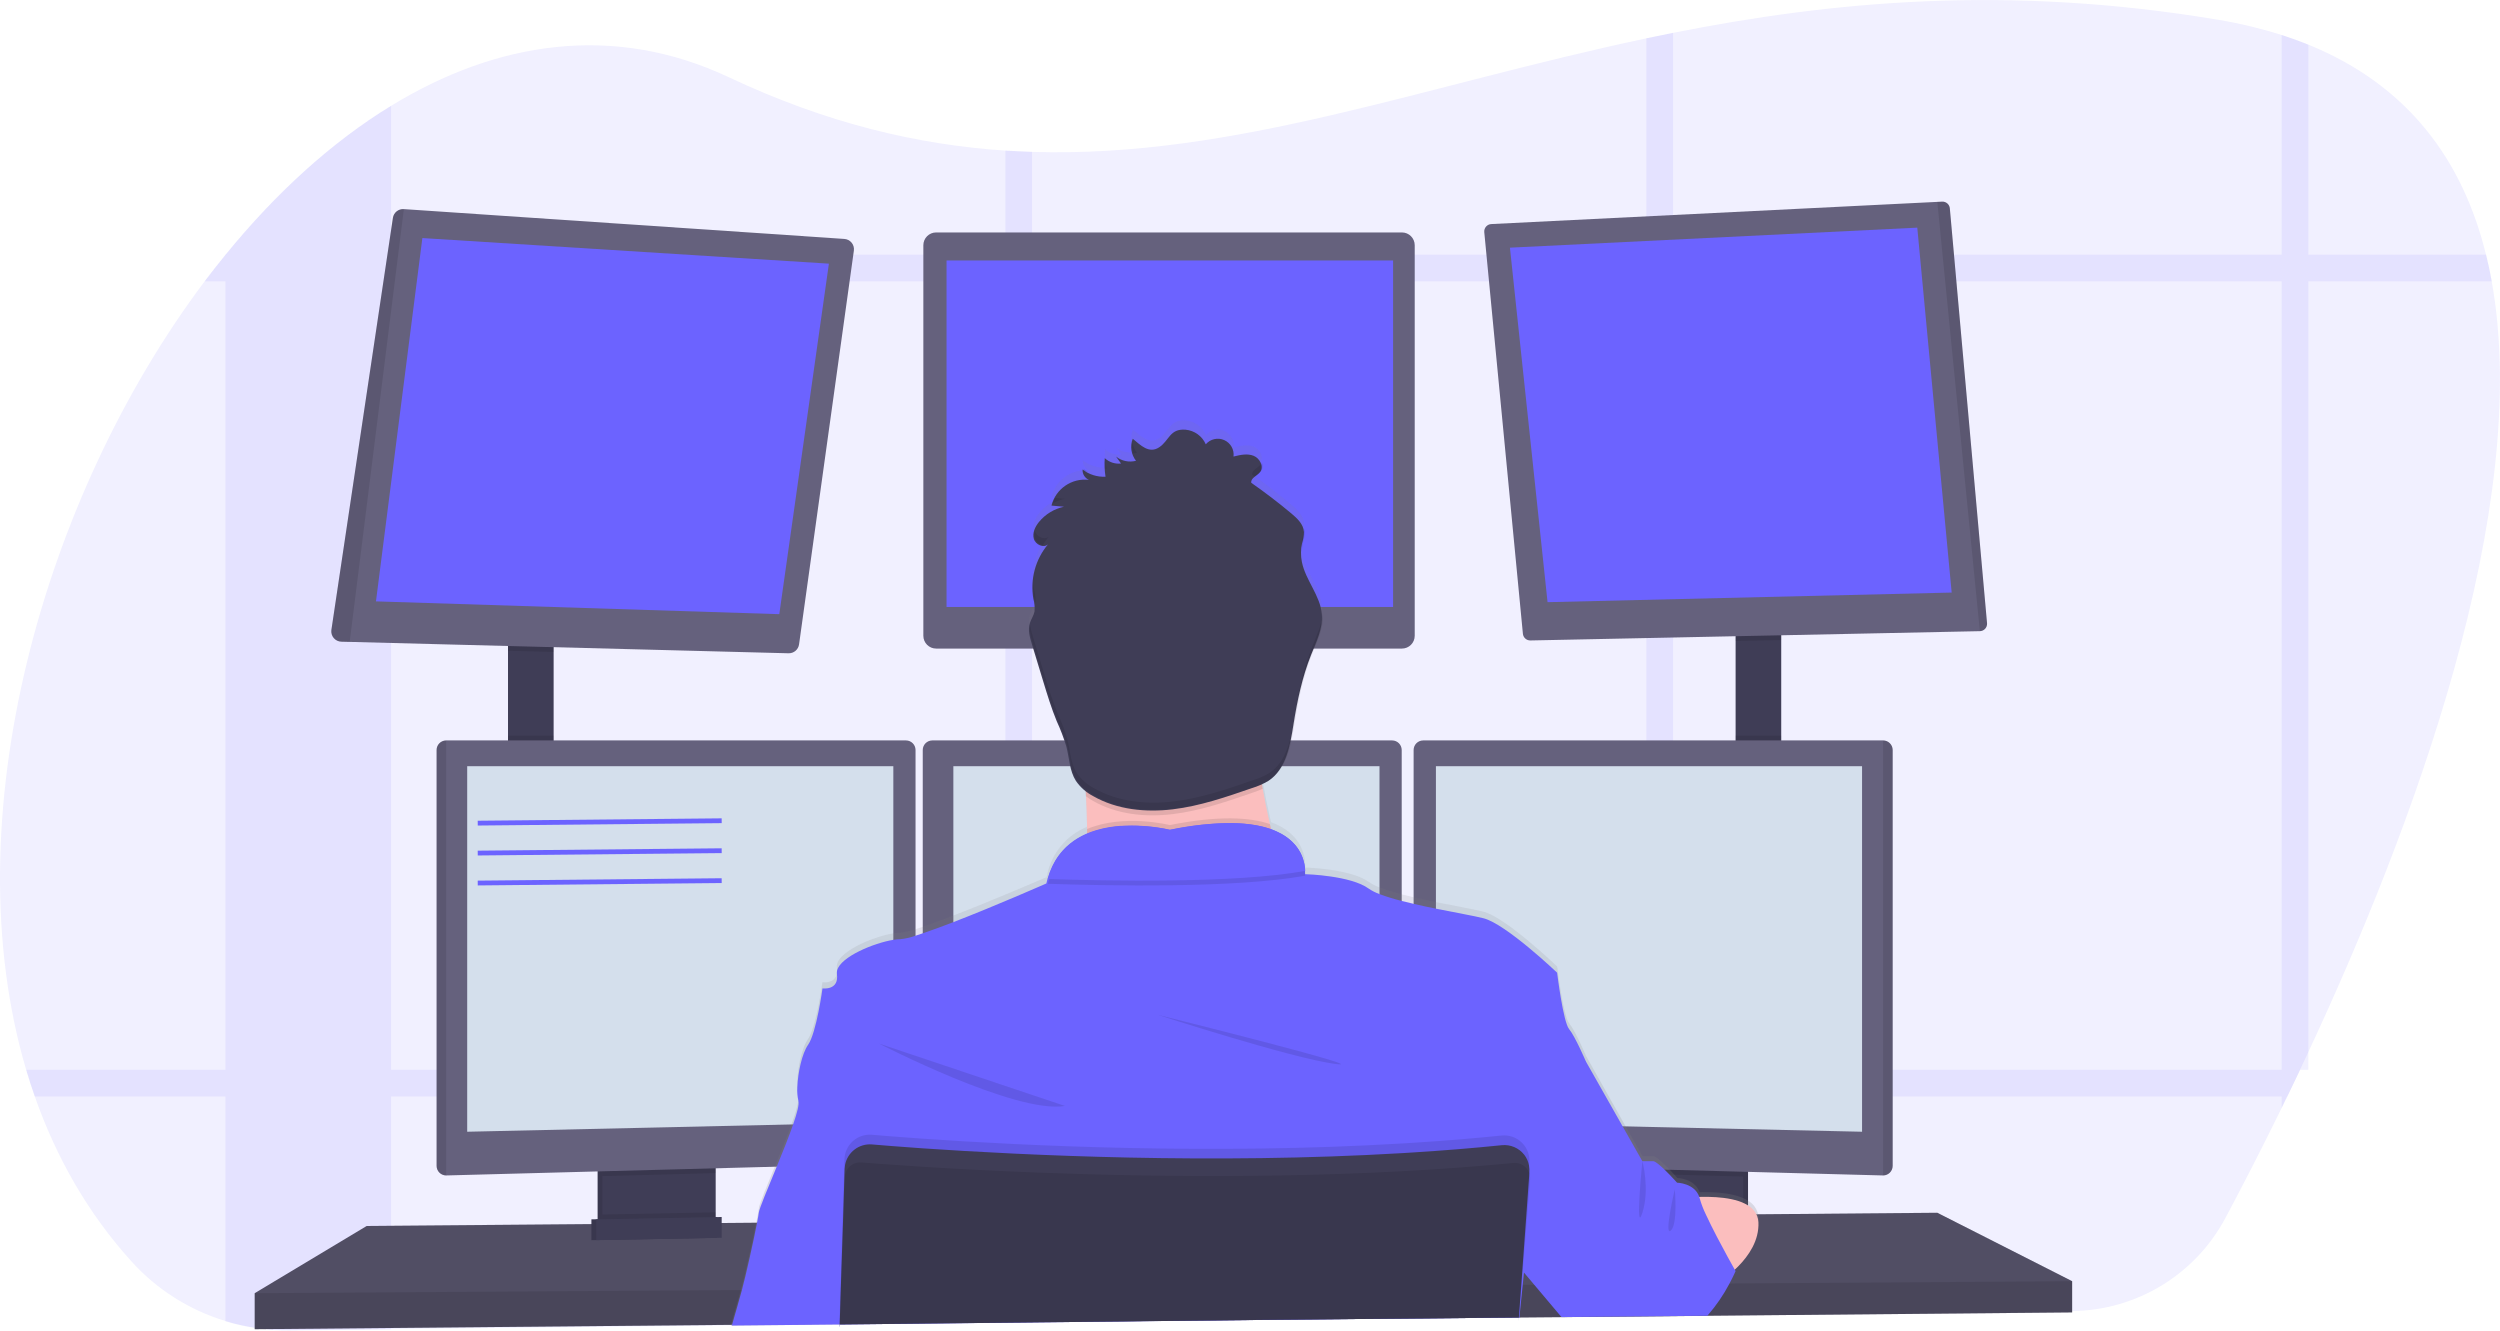
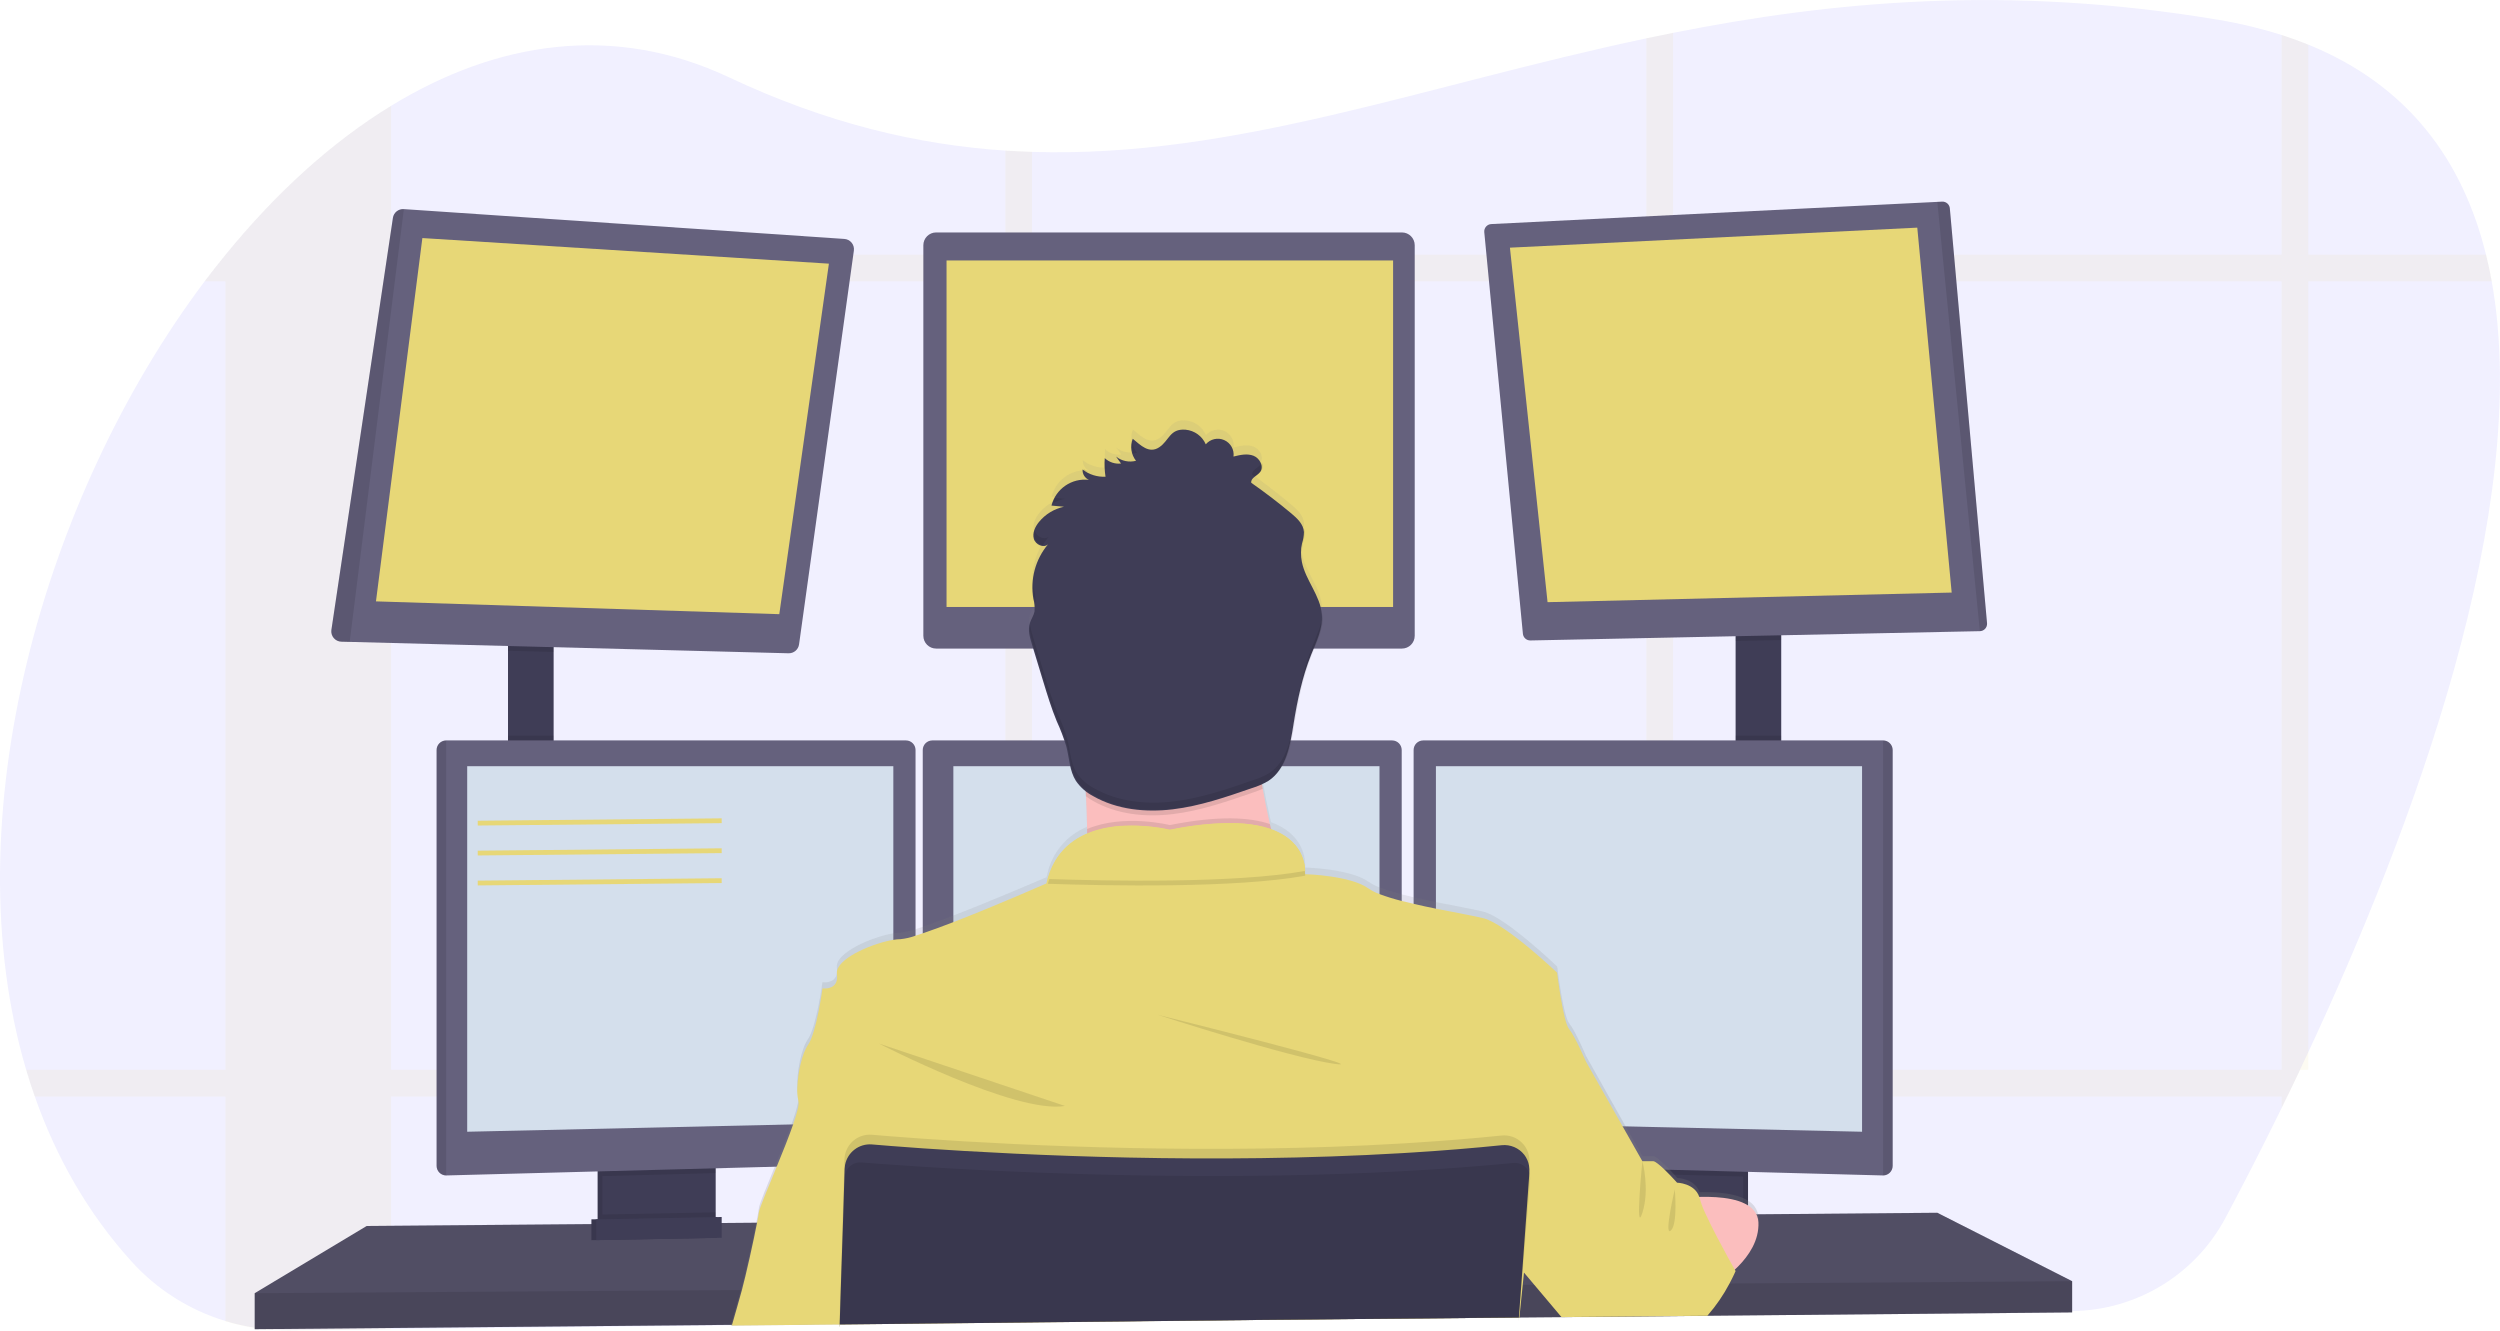
<svg xmlns="http://www.w3.org/2000/svg" id="59725d3d-bdd8-4af0-9b66-49b8d09410bc" data-name="Layer 1" width="1041.32" height="554.17" viewBox="0 0 1041.32 554.17">
  <defs>
    <linearGradient id="dff037aa-d578-4bab-81e7-399360663117" x1="597.75" y1="725.44" x2="597.75" y2="347.69" gradientUnits="userSpaceOnUse">
      <stop offset="0" stop-color="gray" stop-opacity="0.25" />
      <stop offset="0.54" stop-color="gray" stop-opacity="0.12" />
      <stop offset="1" stop-color="gray" stop-opacity="0.1" />
    </linearGradient>
  </defs>
  <path d="M1040.82,611.12q-1.74,3.75-3.47,7.4-2.7,5.67-5.33,11.12c-.78,1.61-1.56,3.19-2.32,4.77-8.6,17.57-16.63,33.11-23.45,45.89A73.21,73.21,0,0,1,942.44,719l-151.65,1.65h-1.6l-13,.14-11.12.12-34.1.37-1.38,0-17.36.19h-.53l-107,1.16-95.51,1-11.11.12-69,.75H429l-44.75.48h-.48l-141.5,1.53-42.33.46a88.07,88.07,0,0,1-26.67-3.82,86.39,86.39,0,0,1-39.09-24.75C116,678.37,102.75,655,93.85,629.64q-1.93-5.49-3.6-11.12C59.44,514.37,97,380,164.6,290.08q4.25-5.64,8.64-11l.07-.08c20.79-25.52,44.1-46.84,68.93-62,44-26.91,92.75-34.49,140.7-11.9,40.57,19.12,78.45,28.11,115.17,30.55,3.71.24,7.42.42,11.11.53,84.23,2.65,163.17-27.7,255.87-47.29,3.69-.78,7.39-1.55,11.12-2.28,66.13-13.16,139.49-20.1,226.73-5.51a189.09,189.09,0,0,1,26.76,6.4q5.77,1.86,11.12,4c41.64,16.94,64.35,48.24,74,87.46q1.37,5.46,2.37,11.11C1134.3,384.41,1084.19,518.23,1040.82,611.12Z" transform="translate(-79.34 -172.91)" fill="#6c63ff" opacity="0.1" />
  <g opacity="0.1">
-     <path d="M242.24,217V726.62l-42.33.46a88.07,88.07,0,0,1-26.67-3.82V279h.07C194.1,253.45,217.41,232.13,242.24,217Z" transform="translate(-79.34 -172.91)" fill="#6c63ff" />
-     <path d="M1117.24,290.08H164.6q4.25-5.64,8.64-11V279h941.63Q1116.24,284.43,1117.24,290.08Z" transform="translate(-79.34 -172.91)" fill="#6c63ff" />
-     <path d="M1040.82,191.51v427h-3.47q-2.7,5.67-5.33,11.12c-.78,1.61-1.56,3.19-2.32,4.77V187.47Q1035.47,189.33,1040.82,191.51Z" transform="translate(-79.34 -172.91)" fill="#6c63ff" />
-     <path d="M776.21,186.58V720.83l-11.12.12V188.86C768.78,188.08,772.48,187.31,776.21,186.58Z" transform="translate(-79.34 -172.91)" fill="#6c63ff" />
-     <path d="M509.22,236.15V723.73l-11.11.12V235.62C501.82,235.86,505.53,236,509.22,236.15Z" transform="translate(-79.34 -172.91)" fill="#6c63ff" />
-     <path d="M1037.35,618.52q-2.7,5.67-5.33,11.12H93.85q-1.93-5.49-3.6-11.12Z" transform="translate(-79.34 -172.91)" fill="#6c63ff" />
+     <path d="M242.24,217V726.62l-42.33.46a88.07,88.07,0,0,1-26.67-3.82V279h.07C194.1,253.45,217.41,232.13,242.24,217Z" transform="translate(-79.34 -172.91)" fill="#E7D777" />
+     <path d="M1117.24,290.08H164.6q4.25-5.64,8.64-11V279h941.63Q1116.24,284.43,1117.24,290.08Z" transform="translate(-79.34 -172.91)" fill="#E7D777" />
+     <path d="M1040.82,191.51v427h-3.47q-2.7,5.67-5.33,11.12c-.78,1.61-1.56,3.19-2.32,4.77V187.47Q1035.47,189.33,1040.82,191.51Z" transform="translate(-79.34 -172.91)" fill="#E7D777" />
+     <path d="M776.21,186.58V720.83l-11.12.12V188.86C768.78,188.08,772.48,187.31,776.21,186.58Z" transform="translate(-79.34 -172.91)" fill="#E7D777" />
+     <path d="M509.22,236.15V723.73l-11.11.12V235.62C501.82,235.86,505.53,236,509.22,236.15Z" transform="translate(-79.34 -172.91)" fill="#E7D777" />
+     <path d="M1037.35,618.52q-2.7,5.67-5.33,11.12H93.85q-1.93-5.49-3.6-11.12Z" transform="translate(-79.34 -172.91)" fill="#E7D777" />
  </g>
  <rect x="211.6" y="265.83" width="19" height="57.66" fill="#3f3d56" />
  <rect x="722.93" y="262.83" width="19" height="61" fill="#3f3d56" />
  <polygon points="863.1 533.65 863.1 546.65 711.18 548.05 709.56 548.08 651.82 548.61 650.44 548.63 632.89 548.78 632.37 548.78 525.39 549.77 349.78 551.4 349.63 551.4 304.98 551.82 304.5 551.83 106.1 553.65 106.1 538.65 152.75 510.65 246.35 509.87 248.35 509.86 249.01 509.85 251.01 509.82 295.95 509.45 297.96 509.44 298.6 509.43 300.6 509.42 315.01 509.3 315.39 509.29 350.94 508.99 351.23 508.99 628.63 506.65 635.42 506.6 636.1 506.6 641.28 506.55 678.93 506.24 680.93 506.21 682.78 506.19 683.74 506.19 695.45 506.1 697.77 506.07 700.88 506.05 710.63 505.96 726.1 505.83 728.1 505.81 731.58 505.79 732.23 505.79 806.94 505.15 863.1 533.65" fill="#65617d" />
  <polygon points="863.1 533.65 863.1 546.65 711.18 548.05 709.56 548.08 651.82 548.61 650.44 548.63 632.89 548.78 632.37 548.78 525.39 549.77 349.78 551.4 349.63 551.4 304.98 551.82 304.5 551.83 106.1 553.65 106.1 538.65 152.75 510.65 246.35 509.87 248.35 509.86 249.01 509.85 251.01 509.82 295.95 509.45 297.96 509.44 298.6 509.43 300.6 509.42 315.01 509.3 315.39 509.29 350.94 508.99 351.23 508.99 628.63 506.65 635.42 506.6 636.1 506.6 641.28 506.55 678.93 506.24 680.93 506.21 682.78 506.19 683.74 506.19 695.45 506.1 697.77 506.07 700.88 506.05 710.63 505.96 726.1 505.83 728.1 505.81 731.58 505.79 732.23 505.79 806.94 505.15 863.1 533.65" opacity="0.2" />
  <path d="M375.44,656.57v24.49a6.13,6.13,0,0,1-3.5,5.54,6,6,0,0,1-2.5.6l-34.9.74a6,6,0,0,1-2.7-.57,6.12,6.12,0,0,1-3.57-5.57V656.57Z" transform="translate(-79.34 -172.91)" fill="#3f3d56" />
  <path d="M375.44,656.57v24.49a6.13,6.13,0,0,1-3.5,5.54,6,6,0,0,1-2.5.6l-34.9.74a6,6,0,0,1-2.7-.57,6.12,6.12,0,0,1-3.57-5.57V656.57Z" transform="translate(-79.34 -172.91)" opacity="0.1" />
  <path d="M377.44,656.57v24.49a6.13,6.13,0,0,1-3.5,5.54,6,6,0,0,1-2.5.6l-34.9.74a6,6,0,0,1-2.7-.57,6.12,6.12,0,0,1-3.57-5.57V656.57Z" transform="translate(-79.34 -172.91)" fill="#3f3d56" />
  <rect x="680.93" y="483.66" width="47.17" height="31.5" fill="#3f3d56" />
  <rect x="680.93" y="483.66" width="47.17" height="31.5" opacity="0.1" />
  <rect x="678.93" y="483.66" width="47.17" height="31.5" fill="#3f3d56" />
  <polygon points="230.6 265.82 230.6 271.55 211.6 271.06 211.6 265.82 230.6 265.82" opacity="0.1" />
  <path d="M435,277.31l-22.83,164a4.3,4.3,0,0,1-4.37,3.71L225,440.28l-3.47-.09a4.3,4.3,0,0,1-4.16-4.87L243,263.64a4.3,4.3,0,0,1,4.54-3.63L431,272.43A4.29,4.29,0,0,1,435,277.31Z" transform="translate(-79.34 -172.91)" fill="#65617d" />
-   <polygon points="175.93 99.16 156.6 250.49 324.6 255.82 345.26 109.82 175.93 99.16" fill="#6c63ff" />
+   <polygon points="175.93 99.16 156.6 250.49 324.6 255.82 345.26 109.82 175.93 99.16" fill="#E7D777" />
  <rect x="384.6" y="96.82" width="204.67" height="173.33" rx="5.33" ry="5.33" fill="#65617d" />
-   <rect x="394.26" y="108.49" width="186" height="144.33" fill="#6c63ff" />
+   <rect x="394.26" y="108.49" width="186" height="144.33" fill="#E7D777" />
  <polygon points="741.93 262.82 741.93 266.61 722.93 267 722.93 262.82 741.93 262.82" opacity="0.1" />
  <path d="M907,432.53a3.08,3.08,0,0,1-3,3.28L716.8,439.68a3.08,3.08,0,0,1-3.13-2.79L697.58,269.61a3.08,3.08,0,0,1,2.92-3.37L886.28,257l2-.1a3.07,3.07,0,0,1,3.22,2.8Z" transform="translate(-79.34 -172.91)" fill="#65617d" />
-   <polygon points="628.93 103.16 798.6 94.82 812.93 246.82 644.6 250.82 628.93 103.16" fill="#6c63ff" />
+   <polygon points="628.93 103.16 798.6 94.82 812.93 246.82 644.6 250.82 628.93 103.16" fill="#E7D777" />
  <path d="M907,432.53a3.08,3.08,0,0,1-3,3.28L886.28,257l2-.1a3.07,3.07,0,0,1,3.22,2.8Z" transform="translate(-79.34 -172.91)" opacity="0.1" />
  <path d="M247.57,260,225,440.28l-3.47-.09a4.3,4.3,0,0,1-4.16-4.87L243,263.64A4.3,4.3,0,0,1,247.57,260Z" transform="translate(-79.34 -172.91)" opacity="0.1" />
  <rect x="211.6" y="306.41" width="19" height="17.08" opacity="0.1" />
  <polygon points="298.1 483.65 298.1 488.62 250.93 489.88 250.93 483.65 298.1 483.65" opacity="0.1" />
  <path d="M460.69,485.27v168.2a4,4,0,0,1-3.85,3.95l-191.65,5.1h-.05a4,4,0,0,1-3.95-3.95V485.27a4,4,0,0,1,3.95-3.95h191.6A4,4,0,0,1,460.69,485.27Z" transform="translate(-79.34 -172.91)" fill="#65617d" />
  <path d="M265.19,481.32v181.2h-.05a4,4,0,0,1-3.95-3.95V485.27a4,4,0,0,1,3.95-3.95Z" transform="translate(-79.34 -172.91)" opacity="0.1" />
  <polygon points="194.6 319.15 372.1 319.15 372.1 467.4 194.6 471.4 194.6 319.15" fill="#d4dfec" />
  <rect x="722.93" y="306.41" width="19" height="17.42" opacity="0.1" />
  <polygon points="726.1 483.65 726.1 490.06 678.93 488.8 678.93 483.65 726.1 483.65" opacity="0.1" />
  <path d="M867.69,485.27v173.3a4,4,0,0,1-4,3.95h0L672,657.42a4,4,0,0,1-3.85-3.95V485.27a4,4,0,0,1,3.95-3.95h191.6A4,4,0,0,1,867.69,485.27Z" transform="translate(-79.34 -172.91)" fill="#65617d" />
  <path d="M867.69,485.27v173.3a4,4,0,0,1-4,3.95h0V481.32h0A4,4,0,0,1,867.69,485.27Z" transform="translate(-79.34 -172.91)" opacity="0.1" />
  <polygon points="775.6 319.15 598.1 319.15 598.1 467.4 775.6 471.4 775.6 319.15" fill="#d4dfec" />
  <path d="M663.19,485.27v168.2a4,4,0,0,1-3.85,3.95l-191.65,5.1h0a4,4,0,0,1-4-3.95V485.27a4,4,0,0,1,3.95-3.95h191.6A4,4,0,0,1,663.19,485.27Z" transform="translate(-79.34 -172.91)" fill="#65617d" />
  <polygon points="397.1 319.15 574.6 319.15 574.6 467.4 397.1 471.4 397.1 319.15" fill="#d4dfec" />
  <polygon points="863.1 533.65 863.1 546.65 711.18 548.05 709.56 548.08 651.82 548.61 650.44 548.63 632.89 548.78 632.37 548.78 525.39 549.77 349.78 551.4 349.63 551.4 304.98 551.82 304.5 551.83 106.1 553.65 106.1 538.65 308.61 537.32 309.09 537.32 350.08 537.04 350.27 537.04 633.35 535.17 633.64 535.17 633.81 535.16 634.28 535.16 639.07 535.13 640.53 535.13 715.02 534.63 719.42 534.61 720.4 534.6 863.1 533.65" opacity="0.1" />
  <circle cx="487.26" cy="272.16" r="51.33" fill="#fbbebe" />
  <path d="M383.74,725.09c0-.11.06-.23.1-.35,1-3.59,2.78-9.66,4.11-14.51.17-.6.33-1.19.48-1.75,1.47-5.47,4.33-18.28,5.92-26.27.56-2.81,1-5,1.09-6.1.2-1.69,3.21-8.92,6.62-17.23,2.39-5.84,5-12.22,6.91-17.6a61.38,61.38,0,0,0,2.93-9.85,5.1,5.1,0,0,0,0-2.13,14.69,14.69,0,0,1-.48-3.5v0c-.23-6.2,1.62-16,4.48-20.11,3.5-5,6-23.66,6-23.66s5.18.75,6-3.53a6.15,6.15,0,0,0,.1-1.4,7.41,7.41,0,0,0-.09-1.11c-.89-6.24,14.72-12.88,23.5-14.31a19.67,19.67,0,0,1,3-.28,27.24,27.24,0,0,0,6.25-1.44q1.4-.43,3-1c3.68-1.24,8.08-2.88,12.75-4.68,17.56-6.81,38.82-16,38.82-16,.15-.71.32-1.39.51-2.06a27.71,27.71,0,0,1,16.35-18.93h0c0-.66,0-1.33,0-2,0-3.45-.15-7-.3-10.54,0-.69-.06-1.38-.1-2.07,0-.2,0-.41,0-.61s0-.35,0-.52c0-.7-.07-1.4-.11-2.09l-.18-.14a16.41,16.41,0,0,1-3.9-4.2,15.27,15.27,0,0,1-1.42-3c-1.25-3.39-1.54-7.17-2.38-10.75l-.18-.74a84,84,0,0,0-4-10.58c-2.21-5.42-3.91-11-5.6-16.65q-1.54-5.13-3.11-10.28l-1.58-5.24c-.3-1-.6-2-.83-3v0a13.27,13.27,0,0,1-.26-1.4,0,0,0,0,1,0,0,10,10,0,0,1,.24-4.61,32.09,32.09,0,0,1,1.32-3,7.87,7.87,0,0,0,.5-1.38v0a3,3,0,0,0,.08-.32,5.65,5.65,0,0,0,.11-1.08,18.46,18.46,0,0,0-.52-3.89.07.07,0,0,1,0-.05,2.56,2.56,0,0,0-.05-.27,25.48,25.48,0,0,1-.36-3,28.45,28.45,0,0,1,3.47-15.57l.19-.36a25.22,25.22,0,0,1,1.84-2.78h0c.31-.42.63-.82,1-1.22-1.4,1.34-3.7.75-5-.69a3.61,3.61,0,0,1-.55-.75,3.81,3.81,0,0,1-.23-.45c-.05-.12-.09-.25-.13-.38-.7-2.45.52-5.06,2.12-7.05a18.49,18.49,0,0,1,5.74-4.7h0a3.84,3.84,0,0,1,.4-.21,17.12,17.12,0,0,1,2.64-1.06h0a15.06,15.06,0,0,1,1.63-.44l-3.71-.34-1.5-.14a14.49,14.49,0,0,1,13-10.91h1.08a11.73,11.73,0,0,1,1.57.13,4.44,4.44,0,0,1-2.65-4.33,14.41,14.41,0,0,0,9.19,3.06h.38a30,30,0,0,1-.34-3.27h0a0,0,0,0,1,0,0,0,0,0,0,1,0,0,33.19,33.19,0,0,1,0-4.46,8.44,8.44,0,0,0,6.78,2.26l-2.08-2.9a9.49,9.49,0,0,0,6.56,2.05l.48-.05a7,7,0,0,0,1.19-.23l.09,0c-.19-.24-.36-.49-.53-.75l-.06-.12a9.67,9.67,0,0,1-1-2.09,6.59,6.59,0,0,1-.24-.87h0a8.75,8.75,0,0,1,.45-5.45c3.23,2.7,6.77,6.39,11,3.6s4.37-7.91,11-7.39a10.2,10.2,0,0,1,8.41,6.12,6.75,6.75,0,0,1,7.67-1.75,6.85,6.85,0,0,1,3.88,6.89c2.75-.69,5.71-1.37,8.35-.33s4.34,4.41,2.84,6.66a1.43,1.43,0,0,1-.14.2c-1.23,1.59-3.95,2.46-3.66,4.46l.42.3,1.3.94a.05.05,0,0,1,0,0q7.65,5.52,14.9,11.6c2.48,2.08,5.12,4.58,5.29,7.83a8.64,8.64,0,0,1-.24,2.37h0c-.16.78-.38,1.56-.55,2.34a19.51,19.51,0,0,0-.34,6.05h0c.07.59.16,1.17.27,1.76,1.53,7.73,7.71,14.11,8.32,22l0,.56a17.78,17.78,0,0,1-.07,2.53c-.46,4.8-2.68,9.41-4.48,14-.11.28-.22.56-.32.84-3.47,9-5.47,18.59-7,28.16a100.26,100.26,0,0,1-2,10.09A26.73,26.73,0,0,1,611,492.07a16.22,16.22,0,0,1-3.36,3,18.67,18.67,0,0,1-2.65,1.41s0,0,0,.06c.11.61.2,1.22.31,1.83.06.32.11.64.17,1h0a.14.14,0,0,0,0,.06c.84,4.73,1.8,9.36,2.81,13.76l.51,2.19c12.6,4.55,14.09,13.87,14.18,17.44a9.64,9.64,0,0,1,0,1.43s19,.5,26.5,6a20.34,20.34,0,0,0,4.51,2.3,83,83,0,0,0,9.25,2.89c1.61.42,3.29.83,5,1.23,3,.69,6.18,1.36,9.25,2,8.19,1.65,15.9,3,19.81,4,9.33,2.36,30.67,22.82,30.67,22.82s2.5,20.64,5,23.65,7,13.59,7,13.59l16.54,29.41,7,12.37h4.5c.62,0,1.84.88,3.21,2.1,1.19,1.06,2.51,2.38,3.67,3.58l1.92,2.05,1.2,1.33s7.27.18,9.24,5.93c5.92-.17,13.19.22,18.28,2.5a14.14,14.14,0,0,1,2,1.08,8.68,8.68,0,0,1,4.13,5.66,8.34,8.34,0,0,1,.18,1.44c0,.57,0,1.14,0,1.7-.36,7.57-5.29,13.87-9.82,18.11l.32.57s-.15.36-.44,1c-.08.19-.18.4-.29.64h0c-.59,1.26-1.53,3.15-2.76,5.36a63.31,63.31,0,0,1-9.57,13.17l-.29.3-57.74.53-.17-.2L719.87,708l-5.57-6.64-.17-.21-.16,1.59-.54,5.3-1.3,12.81-.07.64,0,.17-.15,1.48.11-1.48h-.29l-107,1L429.11,724.6l0,.84h-.14l0-.84-44.75.48Z" transform="translate(-79.34 -172.91)" fill="url(#dff037aa-d578-4bab-81e7-399360663117)" />
  <path d="M617.94,550.07s-99.5,12-90,0c3.44-4.34,4.39-17.2,4.2-31.85-.06-4.45-.22-9.06-.45-13.65-1.1-22-3.75-43.5-3.75-43.5s87-41,77-8.5c-4,13.13-2.69,31.57.35,48.88.89,5.05,1.92,10,3,14.7A344.67,344.67,0,0,0,617.94,550.07Z" transform="translate(-79.34 -172.91)" fill="#fbbebe" />
  <path d="M617.94,550.07s-99.5,12-90,0c3.44-4.34,4.39-17.2,4.2-31.85,15.17-6.48,34.47-1.65,34.47-1.65,20.32-4.05,33.35-3.26,41.68-.42A344.67,344.67,0,0,0,617.94,550.07Z" transform="translate(-79.34 -172.91)" opacity="0.1" />
-   <path d="M429.08,725.44l0-.84,175.62-1.91,107-1H712l-.11,1.48.15-1.48h.19l0-.17,1.37-13.45.52-5.09.16-1.59.14-1.33,6.18-20.61,6.18-20.58,5.2-17.33,7.94-26.48s-4.5-10.5-7-13.5-5-23.5-5-23.5-21.34-20.33-30.67-22.67c-3.91-1-11.63-2.33-19.83-4-3.07-.62-6.22-1.28-9.25-2-1.71-.39-3.39-.8-5-1.21a87.91,87.91,0,0,1-9.25-2.86,20.7,20.7,0,0,1-4.5-2.29c-7.35-5.39-25.77-6-26.48-6h0a.42.42,0,0,1,0-.07v-.09a10.26,10.26,0,0,0,0-1.26c0-.4,0-.87-.09-1.4,0-.16,0-.33-.07-.5-.05-.36-.11-.74-.2-1.14a5,5,0,0,0-.12-.53,17.21,17.21,0,0,0-1.25-3.49c-.07-.16-.16-.33-.24-.49a18.25,18.25,0,0,0-1.7-2.63c-.13-.17-.27-.35-.42-.52a19.58,19.58,0,0,0-2.72-2.64c-.27-.21-.55-.43-.84-.63a4.67,4.67,0,0,0-.51-.36l-.89-.58-.83-.48c-.73-.4-1.5-.79-2.34-1.16-.26-.12-.54-.23-.82-.34s-.72-.28-1.09-.42l-.06,0L608,518c-.57-.19-1.15-.36-1.76-.53l-.93-.24-1-.23-1-.21c-1-.2-2.07-.38-3.19-.52l-1.14-.14-1.17-.12-1.21-.1-1.72-.1-2-.07a124.68,124.68,0,0,0-26.24,2.79,72.27,72.27,0,0,0-18.26-1.68l-.87,0-1,.06-.64,0-1.29.12c-.43,0-.87.09-1.3.15s-.88.11-1.31.18l-.66.11c-.65.11-1.31.23-2,.37q-.33.06-.66.15c-.87.19-1.74.42-2.6.68-.43.12-.86.26-1.29.41-.22.06-.43.14-.64.22l-.64.23-.63.25-.75.3c-.38.16-.75.33-1.12.51-.21.09-.42.19-.62.3s-.41.2-.6.31a27.75,27.75,0,0,0-6.21,4.38l-.51.49-.5.51c-.17.17-.33.35-.49.53a23.82,23.82,0,0,0-1.82,2.25c-.16.21-.31.42-.46.64a26.69,26.69,0,0,0-1.72,2.92c-.13.24-.25.49-.37.73a32.7,32.7,0,0,0-2,5.25q-.28,1-.51,2S494,550.24,476.44,557c-4.67,1.8-9.07,3.43-12.75,4.66-1.07.36-2.07.69-3,1a26.7,26.7,0,0,1-6.25,1.44,19.67,19.67,0,0,0-3,.28c-8.07,1.31-21.9,7-23.41,12.71a3.69,3.69,0,0,0-.1,1.4s0,.07,0,.11c1,7-6,6-6,6s-2.5,18.5-6,23.5c-2.53,3.6-4.26,11.63-4.48,17.69v0a19.61,19.61,0,0,0,.44,5.63c0,.05,0,.1,0,.14.4,1.34-.56,5-2.19,9.69-1.77,5.15-4.35,11.55-6.83,17.59-3.74,9.12-7.26,17.4-7.48,19.22-.09.81-.35,2.26-.71,4.13-1.46,7.62-4.7,22.13-6.3,28-1.19,4.38-2.92,10.38-4.11,14.5,0,.12-.07.24-.1.35L429,724.6l0,.84h.14Z" transform="translate(-79.34 -172.91)" fill="#6c63ff" />
+   <path d="M429.08,725.44l0-.84,175.62-1.91,107-1H712l-.11,1.48.15-1.48h.19l0-.17,1.37-13.45.52-5.09.16-1.59.14-1.33,6.18-20.61,6.18-20.58,5.2-17.33,7.94-26.48s-4.5-10.5-7-13.5-5-23.5-5-23.5-21.34-20.33-30.67-22.67c-3.91-1-11.63-2.33-19.83-4-3.07-.62-6.22-1.28-9.25-2-1.71-.39-3.39-.8-5-1.21a87.91,87.91,0,0,1-9.25-2.86,20.7,20.7,0,0,1-4.5-2.29c-7.35-5.39-25.77-6-26.48-6h0a.42.42,0,0,1,0-.07v-.09a10.26,10.26,0,0,0,0-1.26c0-.4,0-.87-.09-1.4,0-.16,0-.33-.07-.5-.05-.36-.11-.74-.2-1.14a5,5,0,0,0-.12-.53,17.21,17.21,0,0,0-1.25-3.49c-.07-.16-.16-.33-.24-.49a18.25,18.25,0,0,0-1.7-2.63c-.13-.17-.27-.35-.42-.52a19.58,19.58,0,0,0-2.72-2.64c-.27-.21-.55-.43-.84-.63a4.67,4.67,0,0,0-.51-.36l-.89-.58-.83-.48c-.73-.4-1.5-.79-2.34-1.16-.26-.12-.54-.23-.82-.34s-.72-.28-1.09-.42l-.06,0L608,518c-.57-.19-1.15-.36-1.76-.53l-.93-.24-1-.23-1-.21c-1-.2-2.07-.38-3.19-.52l-1.14-.14-1.17-.12-1.21-.1-1.72-.1-2-.07a124.68,124.68,0,0,0-26.24,2.79,72.27,72.27,0,0,0-18.26-1.68l-.87,0-1,.06-.64,0-1.29.12c-.43,0-.87.09-1.3.15s-.88.11-1.31.18l-.66.11c-.65.11-1.31.23-2,.37q-.33.06-.66.15c-.87.19-1.74.42-2.6.68-.43.12-.86.26-1.29.41-.22.06-.43.14-.64.22l-.64.23-.63.25-.75.3c-.38.16-.75.33-1.12.51-.21.09-.42.19-.62.3s-.41.2-.6.31a27.75,27.75,0,0,0-6.21,4.38l-.51.49-.5.51c-.17.17-.33.35-.49.53a23.82,23.82,0,0,0-1.82,2.25c-.16.21-.31.42-.46.64a26.69,26.69,0,0,0-1.72,2.92c-.13.24-.25.49-.37.73a32.7,32.7,0,0,0-2,5.25q-.28,1-.51,2S494,550.24,476.44,557c-4.67,1.8-9.07,3.43-12.75,4.66-1.07.36-2.07.69-3,1a26.7,26.7,0,0,1-6.25,1.44,19.67,19.67,0,0,0-3,.28c-8.07,1.31-21.9,7-23.41,12.71a3.69,3.69,0,0,0-.1,1.4s0,.07,0,.11c1,7-6,6-6,6s-2.5,18.5-6,23.5c-2.53,3.6-4.26,11.63-4.48,17.69v0a19.61,19.61,0,0,0,.44,5.63c0,.05,0,.1,0,.14.4,1.34-.56,5-2.19,9.69-1.77,5.15-4.35,11.55-6.83,17.59-3.74,9.12-7.26,17.4-7.48,19.22-.09.81-.35,2.26-.71,4.13-1.46,7.62-4.7,22.13-6.3,28-1.19,4.38-2.92,10.38-4.11,14.5,0,.12-.07.24-.1.35L429,724.6l0,.84h.14Z" transform="translate(-79.34 -172.91)" fill="#E7D777" />
  <path d="M445.44,607.57s57,29.5,77.5,26Z" transform="translate(-79.34 -172.91)" opacity="0.1" />
  <path d="M561.44,595.57s55.5,18,74,20.5S561.44,595.57,561.44,595.57Z" transform="translate(-79.34 -172.91)" opacity="0.1" />
  <path d="M623,537.65c-29,5.34-83.6,4.19-107.2,3.38,8.65-31,50.83-20.46,50.83-20.46C618.84,510.15,622.84,531.77,623,537.65Z" transform="translate(-79.34 -172.91)" opacity="0.1" />
-   <path d="M623,535.65c-29,5.34-83.6,4.19-107.2,3.38,8.65-31,50.83-20.46,50.83-20.46C618.84,508.15,622.84,529.77,623,535.65Z" transform="translate(-79.34 -172.91)" fill="#6c63ff" />
+   <path d="M623,535.65c-29,5.34-83.6,4.19-107.2,3.38,8.65-31,50.83-20.46,50.83-20.46C618.84,508.15,622.84,529.77,623,535.65Z" transform="translate(-79.34 -172.91)" fill="#E7D777" />
  <path d="M776.94,672.32s34.16-5.25,34.83,9.75-17.42,25.48-17.42,25.48Z" transform="translate(-79.34 -172.91)" fill="#fbbebe" />
  <path d="M605.29,501.45a47,47,0,0,1-4.5,1.74c-10.78,3.72-21.65,7.47-33,8.83s-23.26.16-33.16-5.5a28.77,28.77,0,0,1-3-1.95c-1.1-22-3.75-43.5-3.75-43.5s87-41,77-8.5C600.9,465.7,602.25,484.14,605.29,501.45Z" transform="translate(-79.34 -172.91)" opacity="0.1" />
  <path d="M552.52,364.84a9.47,9.47,0,0,1-8.32-1.75l2.08,2.89a8.47,8.47,0,0,1-6.78-2.25,34.08,34.08,0,0,0,.32,7.75,14.52,14.52,0,0,1-9.56-3,4.42,4.42,0,0,0,2.64,4.31,14.34,14.34,0,0,0-15.6,10.71l5.22.48a18.47,18.47,0,0,0-10.44,6.37c-1.6,2-2.82,4.56-2.12,7s4.08,4,5.92,2.26a27.94,27.94,0,0,0-6.1,22.79,14.47,14.47,0,0,1,.46,5.26c-.33,1.65-1.37,3.08-1.89,4.69-1,2.92-.05,6.09.84,9l4.69,15.42c1.7,5.57,3.39,11.15,5.61,16.54a82.08,82.08,0,0,1,4,10.51c1.26,4.84,1.31,10.14,4,14.37a19.93,19.93,0,0,0,7.18,6.33c9.89,5.66,21.84,6.86,33.16,5.5s22.18-5.11,32.95-8.83a31,31,0,0,0,6.84-3c7.45-4.88,9.11-14.86,10.5-23.65,1.55-9.8,3.62-19.58,7.29-28.8,2.18-5.49,5-11.06,4.52-16.94-.61-7.81-6.79-14.14-8.32-21.82a19,19,0,0,1,.07-7.77,17.66,17.66,0,0,0,.79-4.7c-.17-3.22-2.81-5.7-5.29-7.77Q609.11,380,600.52,374c-.29-2,2.43-2.86,3.66-4.44,1.74-2.23-.06-5.77-2.7-6.81s-5.6-.36-8.35.33a6.59,6.59,0,0,0-11.55-5.11,10.2,10.2,0,0,0-8.42-6.08c-6.63-.52-6.76,4.55-11,7.34s-7.74-.89-11-3.57A9.28,9.28,0,0,0,552.52,364.84Z" transform="translate(-79.34 -172.91)" fill="#3f3d56" />
-   <path d="M802.27,702.32s-.89,2.12-2.53,5.19a69,69,0,0,1-9,13.17l-.27.29-1.62,0-57.74.53-1.38,0-.17-.2-11.2-13.29L714.14,703l-.17-.21-.36-.42-.2-.24-.26-.31-8.21-9.74,3-12.5,5.11-21.06.13-.51,1-4,.71-3,2.38-9.78,8.16-33.65,14.5,7.5,15.29,27,8.21,14.5h4.5c.85,0,2.8,1.64,4.76,3.53.7.67,1.4,1.38,2,2,1.78,1.84,3.19,3.42,3.19,3.42s7.29.16,9.25,5.9a7,7,0,0,1,.25.85,40.3,40.3,0,0,0,2.53,6.56c1.29,2.81,2.91,6,4.55,9.19,3.05,5.85,6.15,11.42,7.29,13.44l.14.25Z" transform="translate(-79.34 -172.91)" fill="#6c63ff" />
+   <path d="M802.27,702.32s-.89,2.12-2.53,5.19a69,69,0,0,1-9,13.17l-.27.29-1.62,0-57.74.53-1.38,0-.17-.2-11.2-13.29L714.14,703l-.17-.21-.36-.42-.2-.24-.26-.31-8.21-9.74,3-12.5,5.11-21.06.13-.51,1-4,.71-3,2.38-9.78,8.16-33.65,14.5,7.5,15.29,27,8.21,14.5h4.5c.85,0,2.8,1.64,4.76,3.53.7.67,1.4,1.38,2,2,1.78,1.84,3.19,3.42,3.19,3.42s7.29.16,9.25,5.9a7,7,0,0,1,.25.85,40.3,40.3,0,0,0,2.53,6.56c1.29,2.81,2.91,6,4.55,9.19,3.05,5.85,6.15,11.42,7.29,13.44l.14.25Z" transform="translate(-79.34 -172.91)" fill="#E7D777" />
  <path d="M716.37,657.17l-.1,1.43v.1l-.17,2.3-1.33,18.51-1.61,22.3-.46,6.28-1,13.44v.17l-107,1L429.11,724.6l0,.84h-.14l0-.84v-.28l.45-14.36.86-28.06.74-23.79.07-2.37a10.53,10.53,0,0,1,11.42-10.17c4.72.4,10.85.89,18.18,1.41l3,.22c42.33,2.94,120.56,6.74,199.5,2,1.66-.09,3.33-.19,5-.31,12.24-.77,24.47-1.76,36.58-3a10.53,10.53,0,0,1,11.6,11.23Z" transform="translate(-79.34 -172.91)" opacity="0.1" />
  <path d="M429.08,725.44l0-.84,175.62-1.91,107-1H712v-.17l1-13.44.43-6,1.64-22.61,1.29-17.9,0-.44a10.62,10.62,0,0,0-.11-2.47.3.3,0,0,0,0-.1,10.39,10.39,0,0,0-2-4.64,10.54,10.54,0,0,0-9.42-4c-12.11,1.24-24.34,2.23-36.58,3-1.67.12-3.34.22-5,.31-78.94,4.69-157.17.89-199.5-2l-3-.22c-7.33-.52-13.46-1-18.18-1.41a10.54,10.54,0,0,0-11.24,8.53,11,11,0,0,0-.18,1.64l-.68,22.16L429.54,710l-.44,14.36v.28l0,.84Z" transform="translate(-79.34 -172.91)" fill="#3f3d56" />
  <path d="M716.67,664.18l-1.23,15.33-1.83,22.85-.46,5.72-1,12.81-.06.64v.17h0l-.15,1.48.11-1.48h-.29l-107,1L429.11,724.6v-.28l.49-14.36,1-28.06.64-18.65A6.36,6.36,0,0,1,434.3,658a6.25,6.25,0,0,1,3.78-.9c2.1.17,4.68.37,7.69.59,4.89.36,10.92.78,17.94,1.22,13,.82,29.31,1.7,48,2.42,52,2,122.2,2.67,188.88-3.17,3-.26,6.1-.55,9.13-.84a6.26,6.26,0,0,1,3.48.66,5.16,5.16,0,0,1,.86.54,6.14,6.14,0,0,1,2,2.46,3.56,3.56,0,0,1,.25.61A6.28,6.28,0,0,1,716.67,664.18Z" transform="translate(-79.34 -172.91)" opacity="0.1" />
  <path d="M377.44,677.87v3.19a6.13,6.13,0,0,1-3.5,5.54l-40.1.77a6.12,6.12,0,0,1-3.57-5.57v-3Z" transform="translate(-79.34 -172.91)" opacity="0.1" />
  <polygon points="298.6 515.57 246.35 516.57 246.35 507.9 298.6 506.9 298.6 515.57" fill="#3f3d56" />
  <polygon points="298.6 515.57 246.35 516.57 246.35 507.9 298.6 506.9 298.6 515.57" opacity="0.1" />
  <polygon points="300.6 515.57 248.35 516.57 248.35 507.9 300.6 506.9 300.6 515.57" fill="#3f3d56" />
  <g opacity="0.1">
    <path d="M552.93,361.56a9.75,9.75,0,0,1-1.89-4.34,9.49,9.49,0,0,0,.42,4.6A9,9,0,0,0,552.93,361.56Z" transform="translate(-79.34 -172.91)" />
    <path d="M540.23,368.2a35.12,35.12,0,0,1-.37-3.7c0,1.23,0,2.47,0,3.71Z" transform="translate(-79.34 -172.91)" />
    <path d="M621.73,401.57a18.34,18.34,0,0,1,.36-2.65,18,18,0,0,0,.8-4.69,6.16,6.16,0,0,0-.16-1.06c-.17.92-.44,1.84-.64,2.75A19.14,19.14,0,0,0,621.73,401.57Z" transform="translate(-79.34 -172.91)" />
    <path d="M600.93,370.67l1.09.79a19.71,19.71,0,0,0,2.57-2.22,3.67,3.67,0,0,0,.38-3.64,3,3,0,0,1-.38.64C603.36,367.82,600.64,368.69,600.93,370.67Z" transform="translate(-79.34 -172.91)" />
    <path d="M518.76,380.29a12.32,12.32,0,0,0-.87,2.28,18.16,18.16,0,0,1,5-1.89Z" transform="translate(-79.34 -172.91)" />
    <path d="M532.55,369.41a14.83,14.83,0,0,1-1.88-1.23,4.25,4.25,0,0,0,.09,1.18A11.86,11.86,0,0,1,532.55,369.41Z" transform="translate(-79.34 -172.91)" />
    <path d="M630.32,428.33c-.41,4.85-2.67,9.52-4.5,14.12-3.67,9.22-5.74,19-7.29,28.81-1.39,8.79-3,18.77-10.5,23.64a30,30,0,0,1-6.83,3c-10.78,3.73-21.65,7.47-33,8.83s-23.26.17-33.16-5.49a20,20,0,0,1-7.18-6.33c-2.67-4.23-2.72-9.53-4-14.37a82.21,82.21,0,0,0-4-10.52c-2.21-5.38-3.91-11-5.6-16.53q-2.35-7.71-4.69-15.43a28.81,28.81,0,0,1-1.14-4.75c-.39,2.56.37,5.24,1.14,7.75q2.34,7.73,4.69,15.43c1.69,5.57,3.39,11.15,5.6,16.53a82.21,82.21,0,0,1,4,10.52c1.26,4.84,1.31,10.14,4,14.37a20,20,0,0,0,7.18,6.33c9.9,5.66,21.84,6.85,33.16,5.49s22.18-5.1,33-8.83a30,30,0,0,0,6.83-3c7.45-4.87,9.11-14.85,10.5-23.64,1.55-9.81,3.62-19.59,7.29-28.81,2.18-5.48,5-11.05,4.52-16.94C630.34,428.45,630.32,428.39,630.32,428.33Z" transform="translate(-79.34 -172.91)" />
    <path d="M510.63,424.46s0-.07,0-.11a14,14,0,0,0-.46-5.25,26.59,26.59,0,0,1-.39-3.32,27.35,27.35,0,0,0,.39,6.32C510.33,422.88,510.51,423.67,510.63,424.46Z" transform="translate(-79.34 -172.91)" />
    <path d="M513.68,400a27.74,27.74,0,0,1,2.61-3.67c-1.83,1.75-5.21.19-5.92-2.24a5.83,5.83,0,0,0,0,3A4.39,4.39,0,0,0,513.68,400Z" transform="translate(-79.34 -172.91)" />
  </g>
  <path d="M763.44,656.57s3.17,11.5,0,21.5S763.44,656.57,763.44,656.57Z" transform="translate(-79.34 -172.91)" opacity="0.1" />
  <path d="M776.94,668.3s1.33,14.6-1.67,17.19S776.94,668.3,776.94,668.3Z" transform="translate(-79.34 -172.91)" opacity="0.1" />
-   <line x1="198.99" y1="342.86" x2="300.6" y2="341.86" fill="none" stroke="#6c63ff" stroke-miterlimit="10" stroke-width="2" />
-   <line x1="198.99" y1="355.33" x2="300.6" y2="354.34" fill="none" stroke="#6c63ff" stroke-miterlimit="10" stroke-width="2" />
-   <line x1="198.99" y1="367.81" x2="300.6" y2="366.81" fill="none" stroke="#6c63ff" stroke-miterlimit="10" stroke-width="2" />
+   <line x1="198.99" y1="342.86" x2="300.6" y2="341.86" fill="none" stroke="#E7D777" stroke-miterlimit="10" stroke-width="2" />
+   <line x1="198.99" y1="355.33" x2="300.6" y2="354.34" fill="none" stroke="#E7D777" stroke-miterlimit="10" stroke-width="2" />
+   <line x1="198.99" y1="367.81" x2="300.6" y2="366.81" fill="none" stroke="#E7D777" stroke-miterlimit="10" stroke-width="2" />
</svg>
